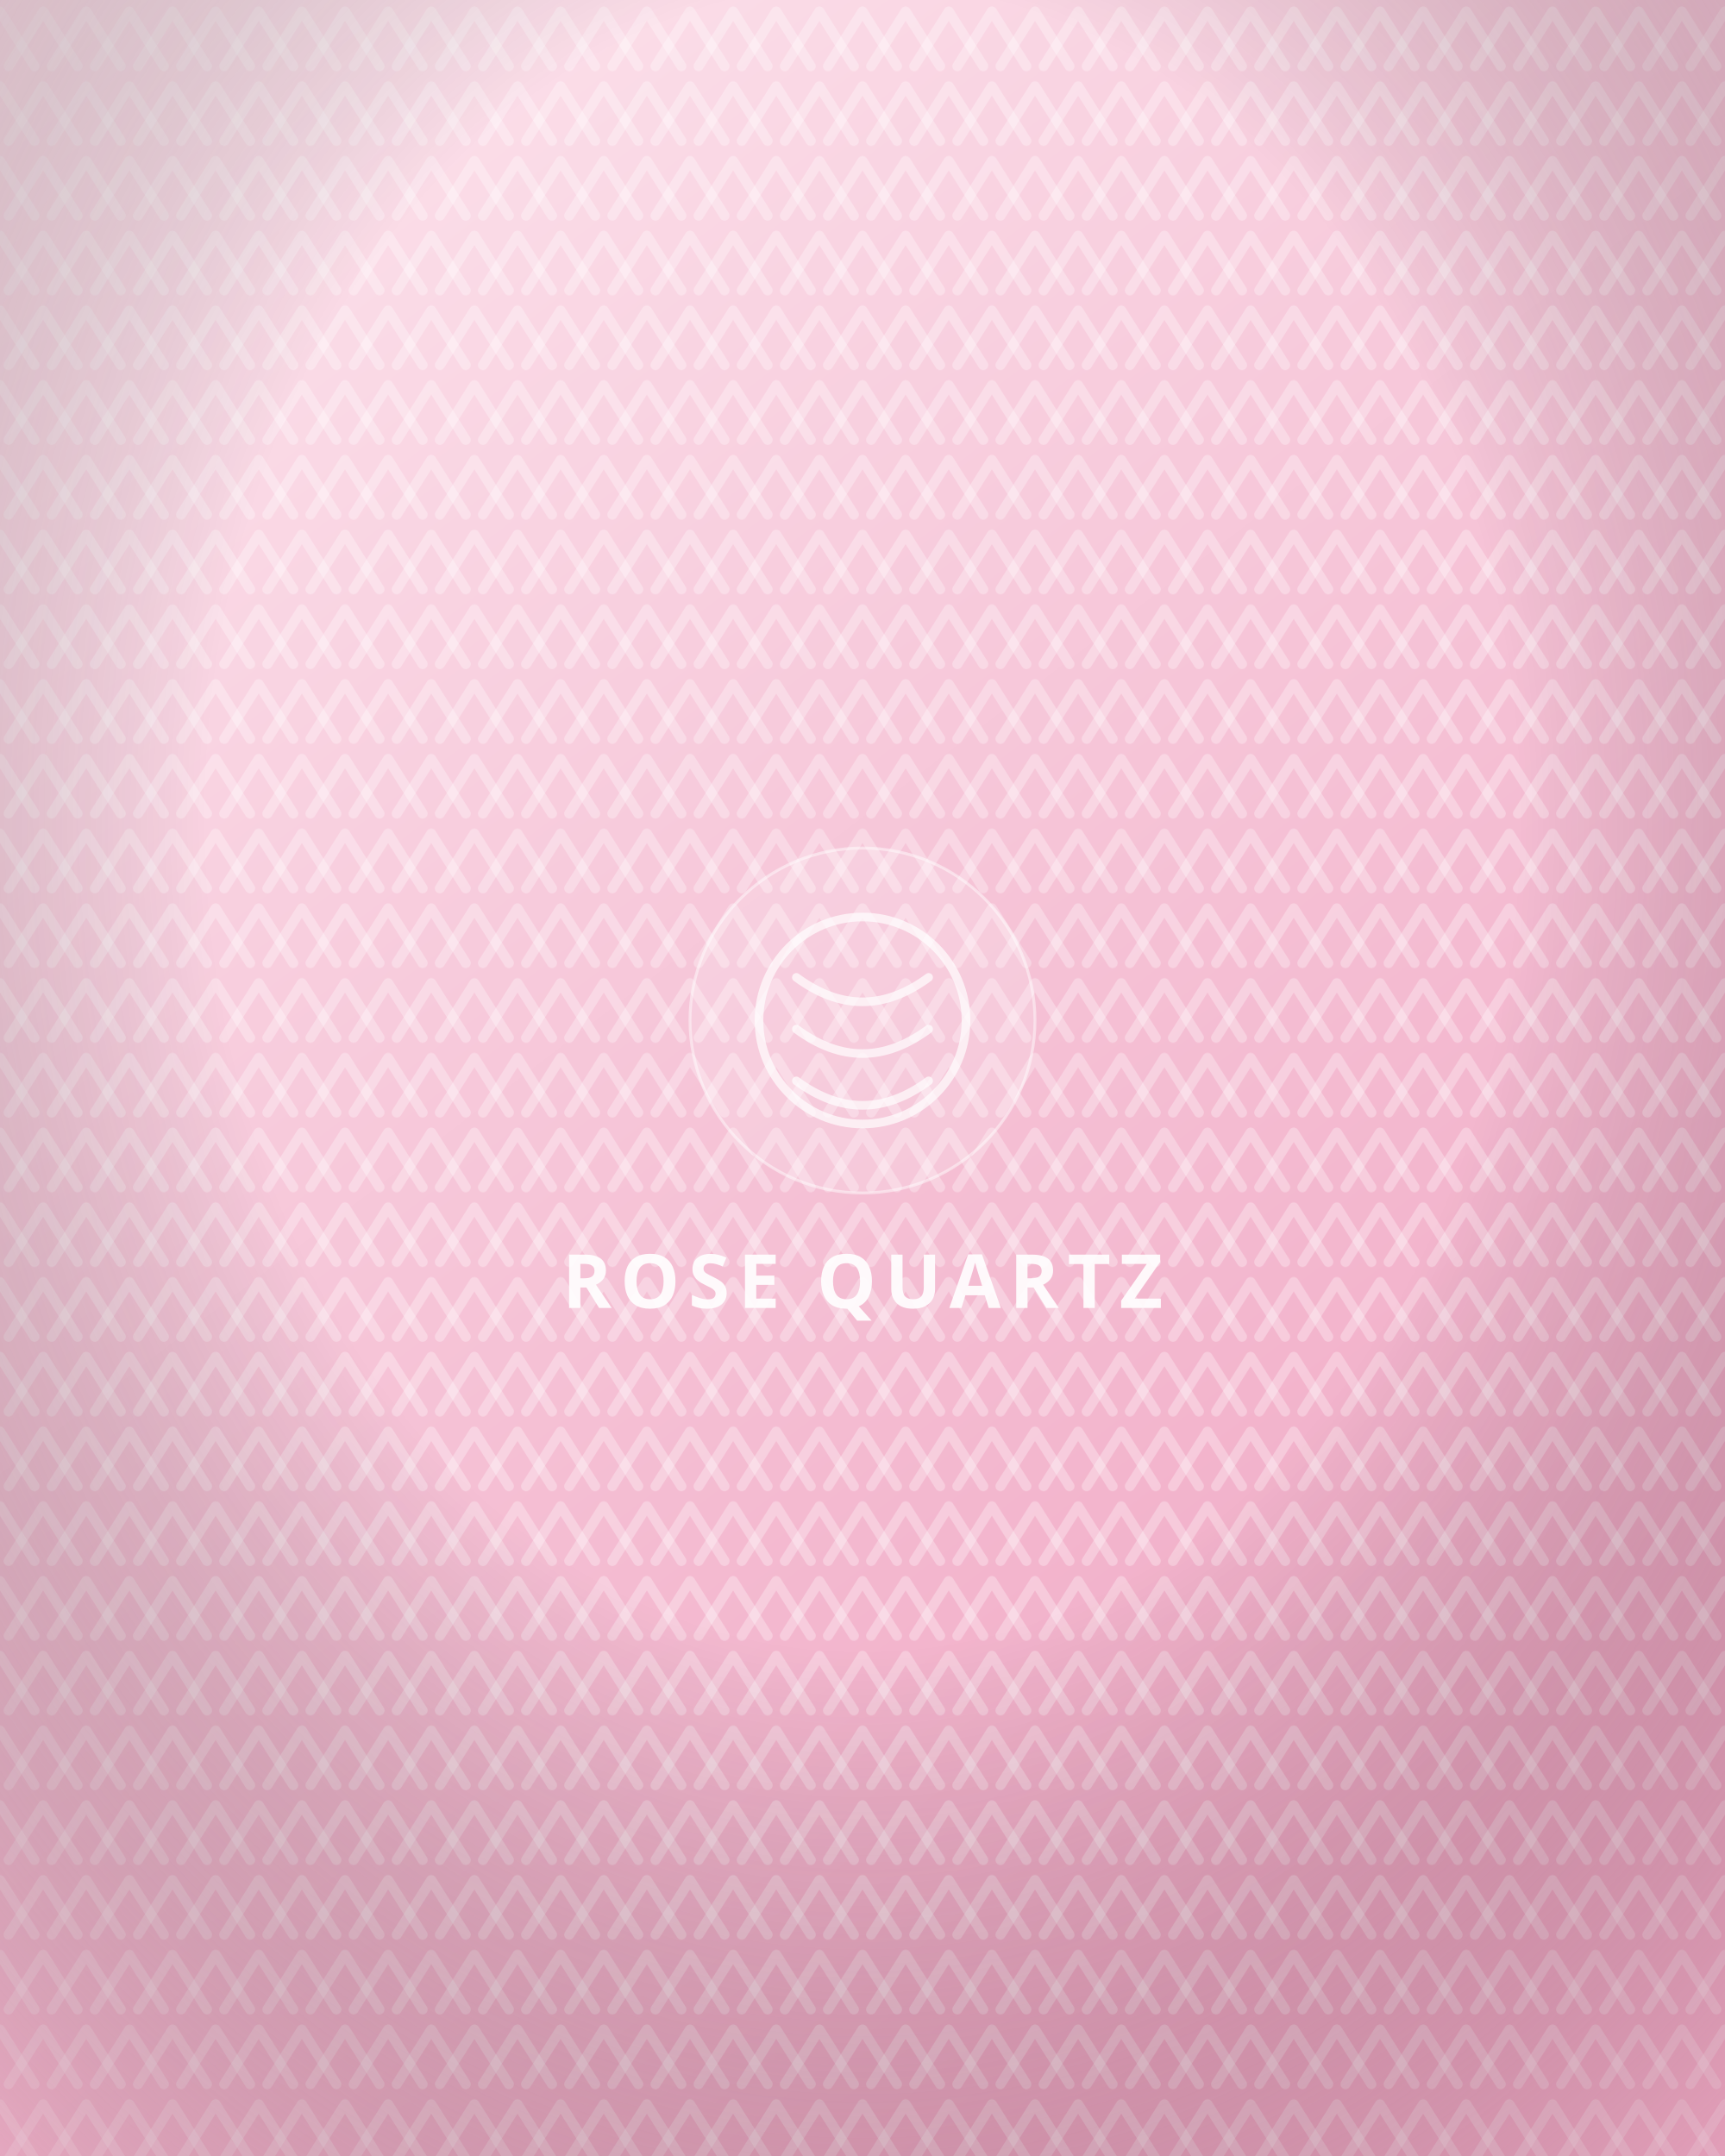
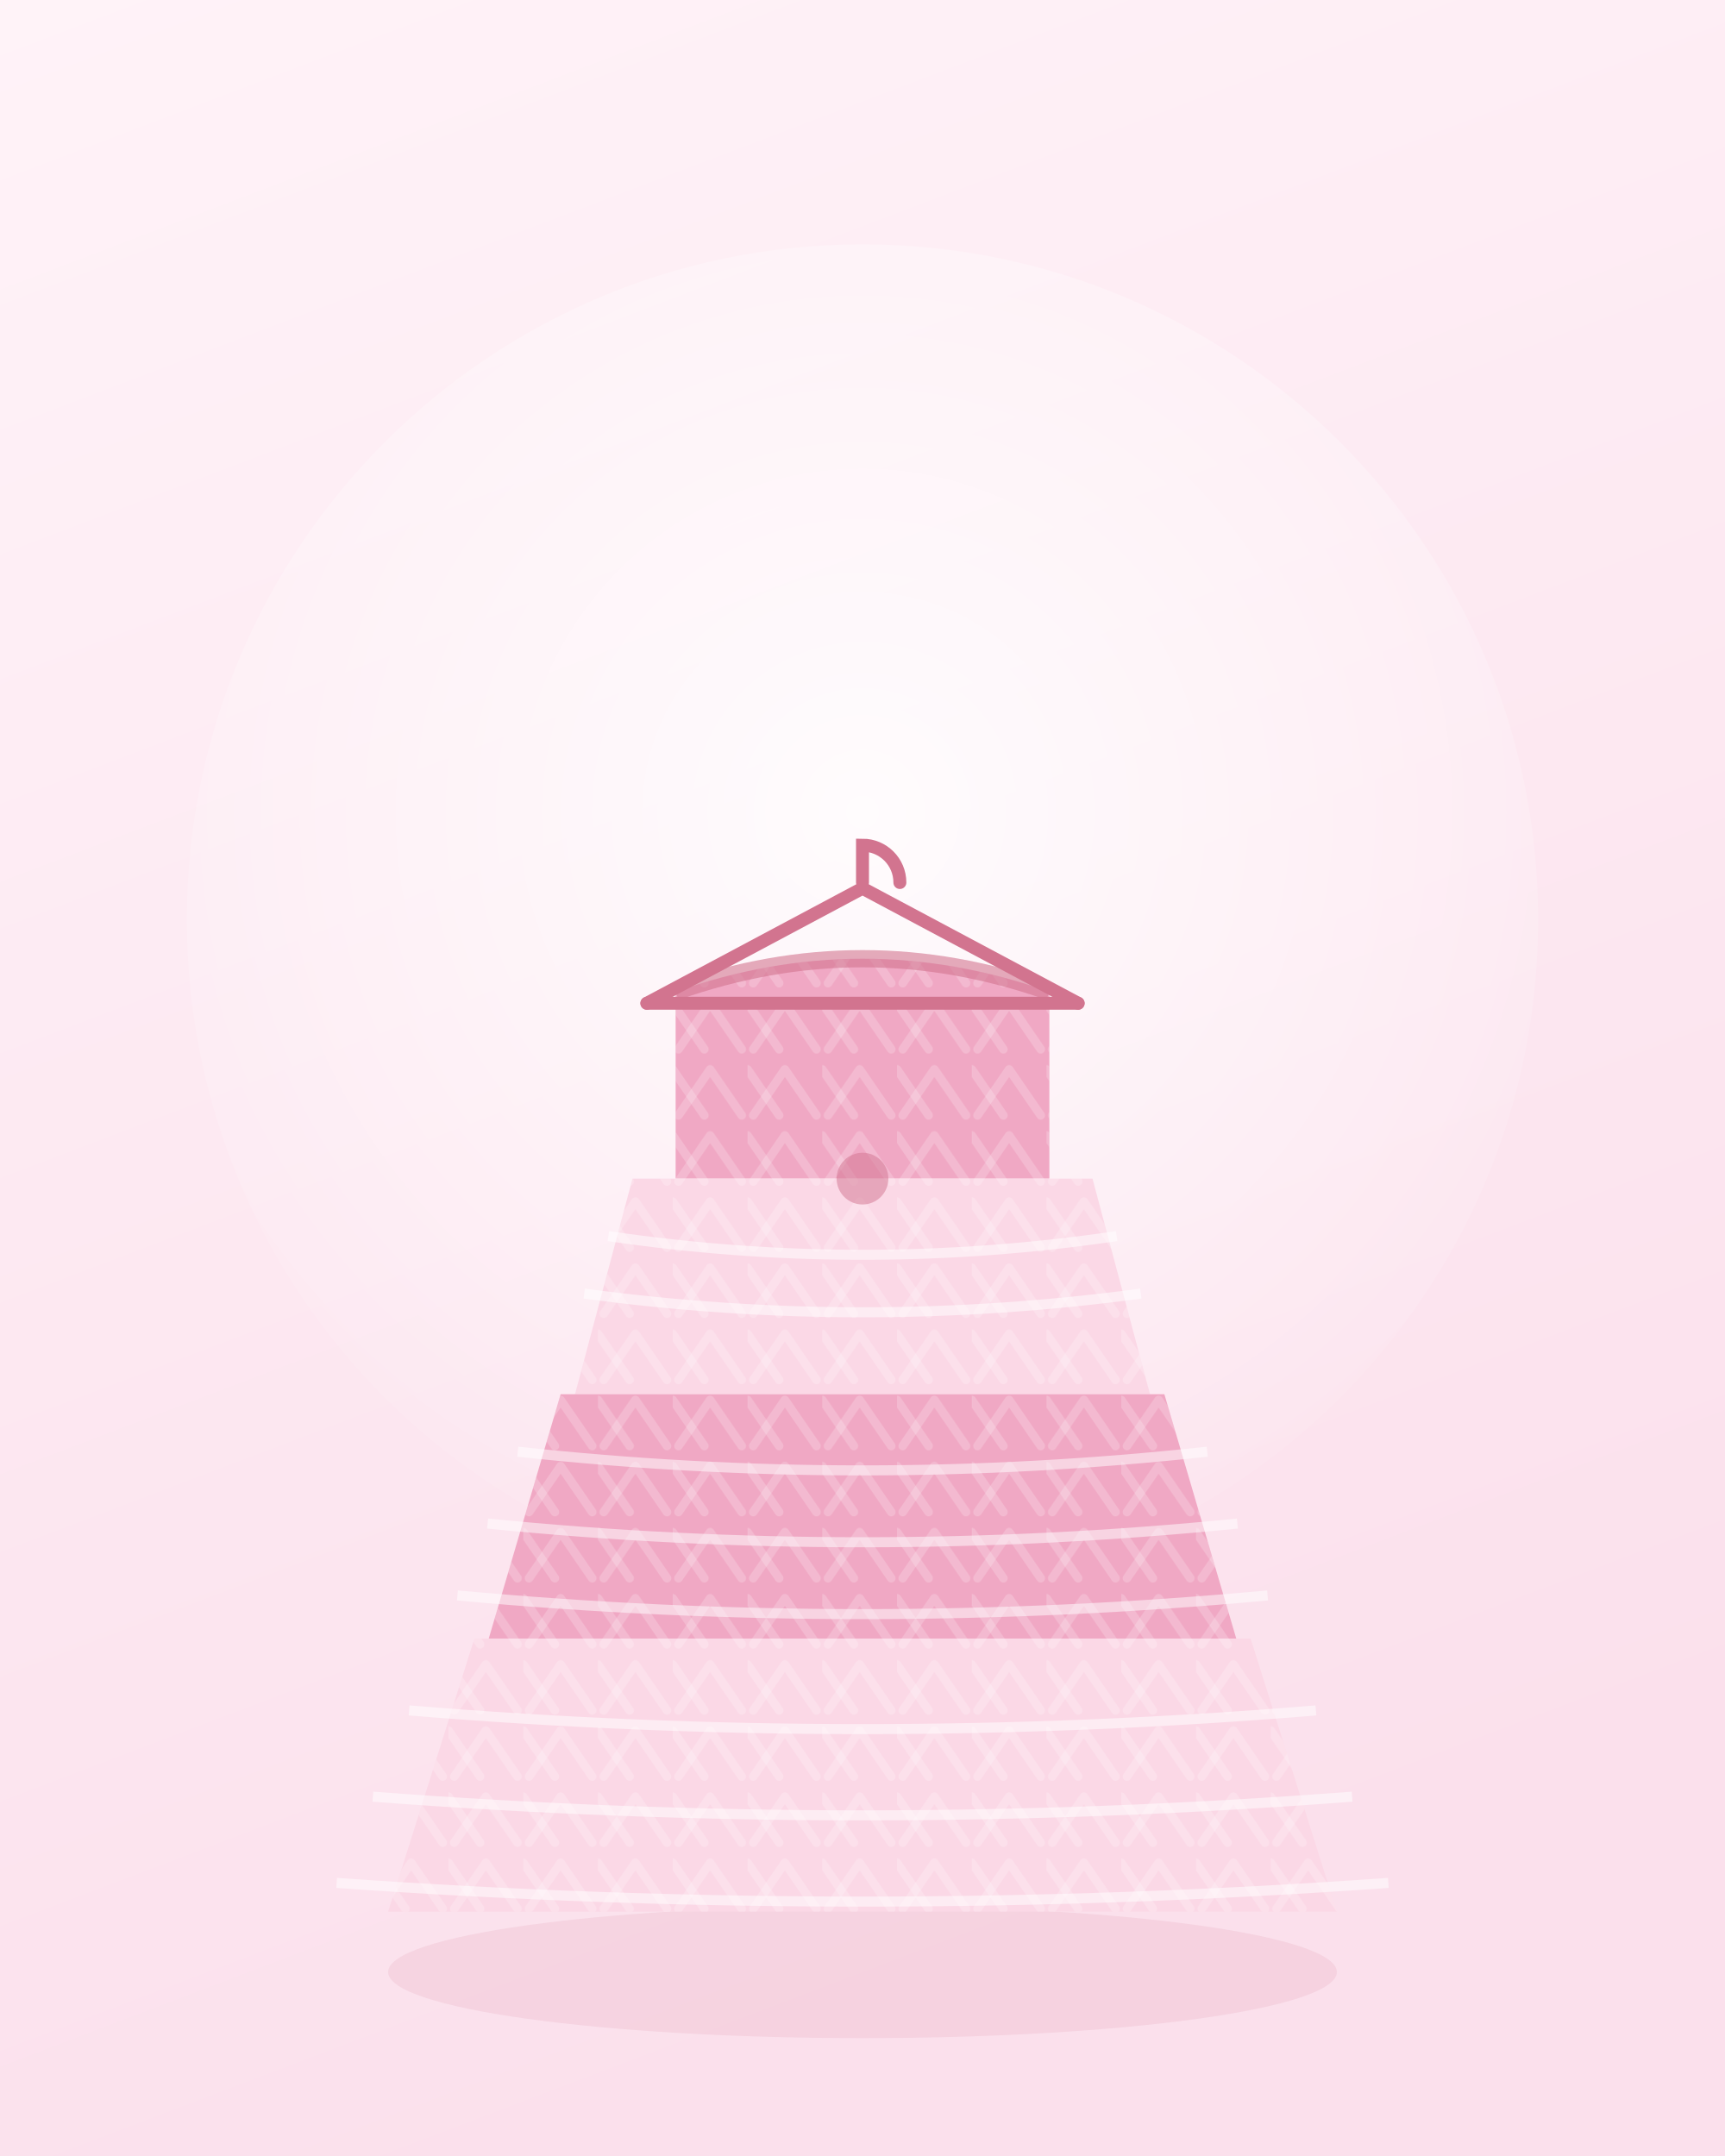
- <svg xmlns="http://www.w3.org/2000/svg" viewBox="0 0 1200 1500" width="1200" height="1500" role="img" aria-label="Rose Quartz crochet">
+ <svg xmlns="http://www.w3.org/2000/svg" viewBox="0 0 1200 1500" width="1200" height="1500" role="img">
  <defs>
-     <linearGradient id="g" x1="0" y1="0" x2="0.6" y2="1">
-       <stop offset="0" stop-color="#fde7ef" />
-       <stop offset="1" stop-color="#f0a8c4" />
+     <linearGradient id="bg" x1="0" y1="0" x2="0.3" y2="1">
+       <stop offset="0" stop-color="#fff3f8" />
+       <stop offset="1" stop-color="#fbe0ec" />
    </linearGradient>
-     <pattern id="stitch" width="60" height="52" patternUnits="userSpaceOnUse" patternTransform="rotate(0)">
-       <path d="M6 46 L30 8 L54 46" fill="none" stroke="#ffffff" stroke-opacity="0.30" stroke-width="7" stroke-linecap="round" stroke-linejoin="round" />
-       <path d="M-24 46 L0 8 L24 46" fill="none" stroke="#ffffff" stroke-opacity="0.30" stroke-width="7" stroke-linecap="round" stroke-linejoin="round" />
-       <path d="M36 46 L60 8 L84 46" fill="none" stroke="#ffffff" stroke-opacity="0.30" stroke-width="7" stroke-linecap="round" stroke-linejoin="round" />
+     <pattern id="stitch" width="52" height="46" patternUnits="userSpaceOnUse">
+       <path d="M4 40 L26 8 L48 40" fill="none" stroke="#fff" stroke-opacity="0.20" stroke-width="6" stroke-linecap="round" stroke-linejoin="round" />
+       <path d="M-22 40 L0 8 L22 40" fill="none" stroke="#fff" stroke-opacity="0.20" stroke-width="6" stroke-linecap="round" stroke-linejoin="round" />
    </pattern>
-     <radialGradient id="vig" cx="0.5" cy="0.38" r="0.85">
-       <stop offset="0.45" stop-color="#000" stop-opacity="0" />
-       <stop offset="1" stop-color="#f0a8c4" stop-opacity="0.55" />
+     <radialGradient id="glow" cx="0.5" cy="0.42" r="0.62">
+       <stop offset="0" stop-color="#ffffff" stop-opacity="0.85" />
+       <stop offset="1" stop-color="#ffffff" stop-opacity="0" />
    </radialGradient>
+     <clipPath id="objclip">
+       <path d="M470 690 q130-46 260 0 v130 H470 Z" />
+       <path d="M440 820 h320 l40 150 H400 Z" />
+       <path d="M390 970 h420 l50 170 H340 Z" />
+       <path d="M330 1140 h540 l60 190 H270 Z" />
+     </clipPath>
  </defs>
-   <rect width="1200" height="1500" fill="url(#g)" />
-   <rect width="1200" height="1500" fill="url(#stitch)" />
-   <rect width="1200" height="1500" fill="url(#vig)" />
-   <g opacity="0.92" transform="translate(600 710)">
-     <circle r="120" fill="#ffffff" fill-opacity="0.16" />
-     <circle r="120" fill="none" stroke="#fff" stroke-opacity="0.5" stroke-width="2" />
-     <path d="M-72 0 a72 72 0 1 0 144 0 a72 72 0 1 0 -144 0 M-46 -30 q46 34 92 0 M-46 6 q46 34 92 0 M-46 42 q46 34 92 0" fill="none" stroke="#fff" stroke-opacity="0.75" stroke-width="6" stroke-linecap="round" />
+   <rect width="1200" height="1500" fill="url(#bg)" />
+   <circle cx="600" cy="640" r="470" fill="url(#glow)" />
+   <ellipse cx="600" cy="1372" rx="330" ry="46" fill="#d2748f" opacity="0.13" />
+   <g>
+     <path d="M470 690 q130-46 260 0 v130 H470 Z" fill="#f0a8c4" />
+     <path d="M440 820 h320 l40 150 H400 Z" fill="#fbd8e6" />
+     <path d="M390 970 h420 l50 170 H340 Z" fill="#f0a8c4" />
+     <path d="M330 1140 h540 l60 190 H270 Z" fill="#fbd8e6" />
  </g>
-   <text x="600" y="910" text-anchor="middle" font-family="Quicksand, sans-serif" font-size="52" font-weight="700" fill="#fff" fill-opacity="0.9" letter-spacing="6">ROSE QUARTZ</text>
+   <g clip-path="url(#objclip)">
+     <rect width="1200" height="1500" fill="url(#stitch)" />
+   </g>
+   <g fill="none" stroke="#fff" stroke-opacity=".5" stroke-width="7">
+     <path d="M423.2 860 q176.8 26 353.6 0" />
+     <path d="M406.4 900 q193.6 26 387.2 0" />
+     <path d="M360.2 1010 q239.8 26 479.6 0" />
+     <path d="M339.2 1060 q260.8 26 521.6 0" />
+     <path d="M318.2 1110 q281.8 26 563.6 0" />
+     <path d="M284.6 1190 q315.4 26 630.8 0" />
+     <path d="M259.4 1250 q340.6 26 681.2 0" />
+     <path d="M234.2 1310 q365.8 26 731.6 0" />
+   </g>
+   <path d="M470 690 q130-46 260 0" fill="none" stroke="#d2748f" stroke-width="12" opacity=".6" />
+   <circle cx="600" cy="820" r="18" fill="#d2748f" opacity=".5" />
+   <g stroke="#d2748f" stroke-width="9" fill="none" stroke-linecap="round">
+     <path d="M600 614 v-26 a26 26 0 0 1 26 26" />
+     <path d="M450 698 L600 618 L750 698" stroke-linejoin="round" />
+     <path d="M450 698 h300" />
+   </g>
</svg>
